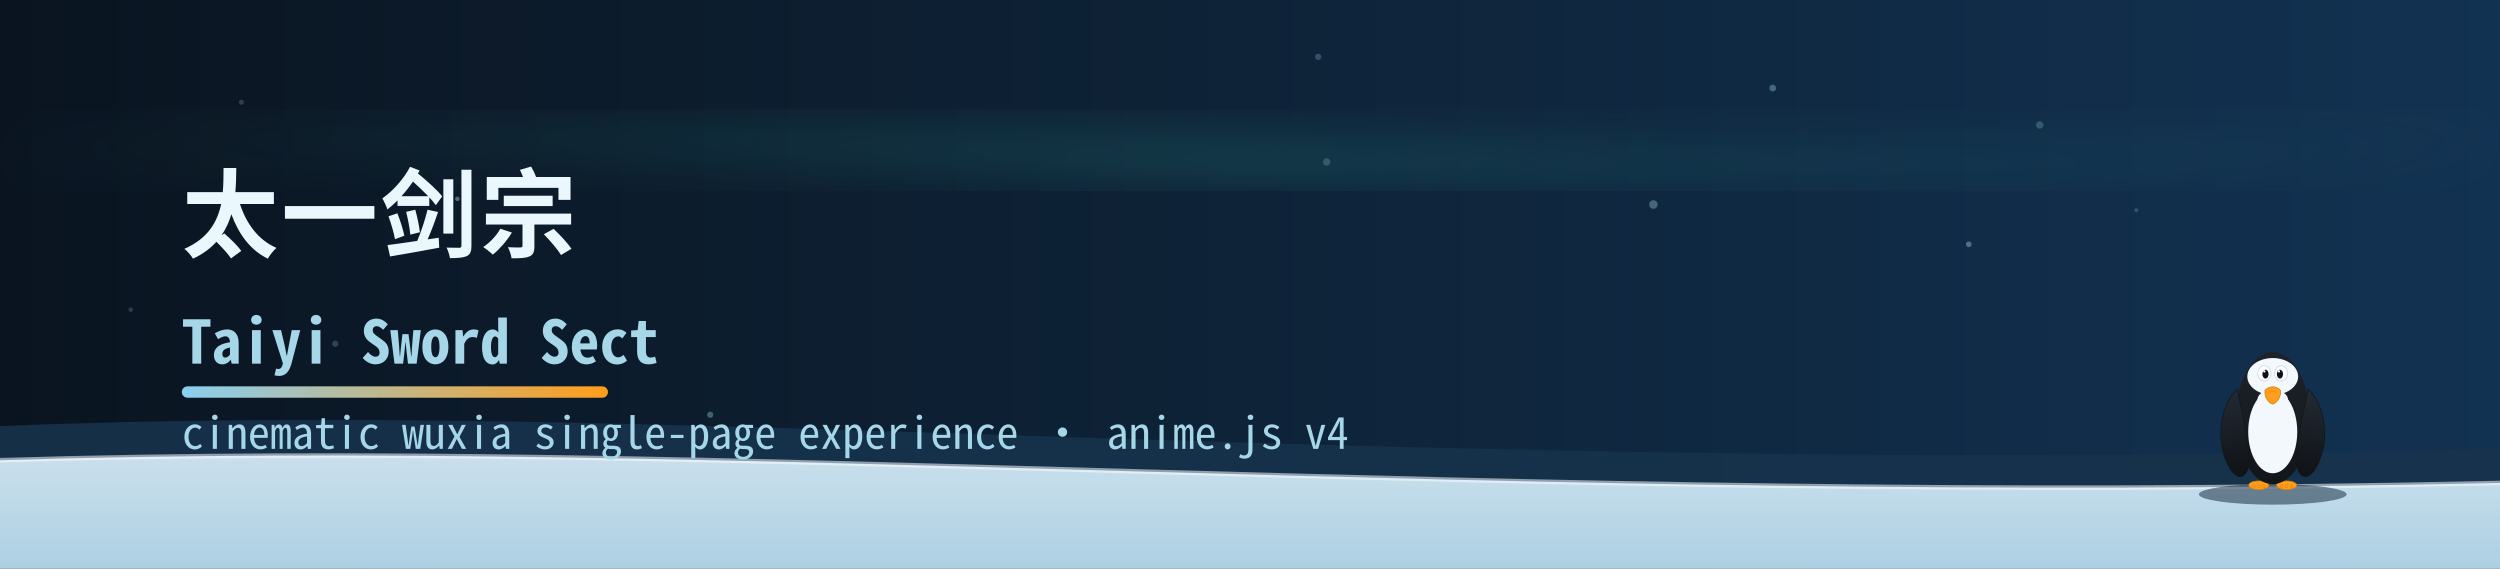
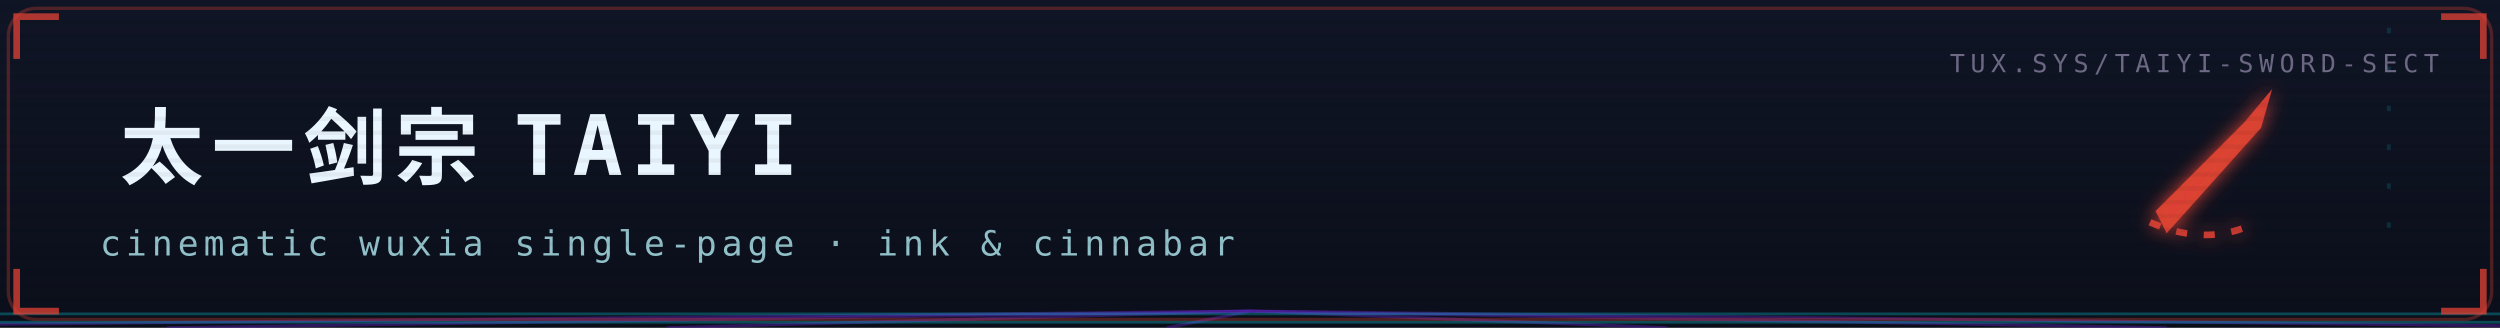
- <svg xmlns="http://www.w3.org/2000/svg" viewBox="0 0 880 200" width="880" height="200" role="img" aria-label="太一剑宗 banner">
+ <svg xmlns="http://www.w3.org/2000/svg" viewBox="0 0 900 118" width="900" height="118" role="img" aria-label="太一剑宗 TAIYI neon banner">
  <defs>
-     <linearGradient id="skyGrad" x1="0" y1="0" x2="0" y2="1">
-       <stop offset="0" stop-color="#0A1420" />
-       <stop offset="0.55" stop-color="#0E2338" />
-       <stop offset="1" stop-color="#123252" />
+     <linearGradient id="nSky" x1="0" y1="0" x2="0" y2="1">
+       <stop offset="0" stop-color="#0B0F1A" />
+       <stop offset="0.62" stop-color="#0C1322" />
+       <stop offset="1" stop-color="#0D1424" />
    </linearGradient>
-     <linearGradient id="iceGrad" x1="0" y1="0" x2="0" y2="1">
-       <stop offset="0" stop-color="#D9EFFA" />
-       <stop offset="1" stop-color="#B9DDF0" />
+     <linearGradient id="nCard" x1="0" y1="0" x2="0" y2="1">
+       <stop offset="0" stop-color="#101526" />
+       <stop offset="1" stop-color="#0B0F1A" />
    </linearGradient>
-     <linearGradient id="tuxBody" x1="0" y1="0" x2="0" y2="1">
-       <stop offset="0" stop-color="#1D232B" />
-       <stop offset="1" stop-color="#12151A" />
+     <linearGradient id="nBody" x1="0" y1="0" x2="0" y2="1">
+       <stop offset="0" stop-color="#1A2033" />
+       <stop offset="1" stop-color="#0A0E1A" />
    </linearGradient>
-     <linearGradient id="tuxWing" x1="0" y1="0" x2="0" y2="1">
-       <stop offset="0" stop-color="#232A33" />
-       <stop offset="1" stop-color="#0F1216" />
+     <linearGradient id="nWing" x1="0" y1="0" x2="0" y2="1">
+       <stop offset="0" stop-color="#1E2438" />
+       <stop offset="1" stop-color="#0D1119" />
    </linearGradient>
-     <linearGradient id="aurT" x1="0" y1="0" x2="1" y2="0">
-       <stop offset="0" stop-color="#35E0C2" stop-opacity="0" />
-       <stop offset="0.5" stop-color="#35E0C2" />
-       <stop offset="1" stop-color="#35E0C2" stop-opacity="0" />
+     <linearGradient id="nSun" x1="0" y1="0" x2="0" y2="1">
+       <stop offset="0" stop-color="#F6C177" />
+       <stop offset="0.25" stop-color="#FFB25E" />
+       <stop offset="0.5" stop-color="#FF7A59" />
+       <stop offset="0.75" stop-color="#FF4D6D" />
+       <stop offset="1" stop-color="#FF2A6D" />
    </linearGradient>
-     <linearGradient id="aurV" x1="0" y1="0" x2="1" y2="0">
-       <stop offset="0" stop-color="#7C6CFF" stop-opacity="0" />
-       <stop offset="0.5" stop-color="#7C6CFF" />
-       <stop offset="1" stop-color="#7C6CFF" stop-opacity="0" />
+     <linearGradient id="nFloor" x1="0" y1="0" x2="0" y2="1">
+       <stop offset="0" stop-color="#0D1424" stop-opacity="0" />
+       <stop offset="1" stop-color="#05070F" stop-opacity="0.85" />
    </linearGradient>
-     <radialGradient id="moonGlow" cx="0.5" cy="0.5" r="0.5">
-       <stop offset="0" stop-color="#EAF7FC" stop-opacity="0.7" />
-       <stop offset="1" stop-color="#EAF7FC" stop-opacity="0" />
+     <linearGradient id="nFadeWhite" x1="0" y1="0" x2="0" y2="1">
+       <stop offset="0" stop-color="#FFFFFF" stop-opacity="0.9" />
+       <stop offset="1" stop-color="#FFFFFF" stop-opacity="0" />
+     </linearGradient>
+     <radialGradient id="nShadow" cx="0.5" cy="0.5" r="0.5">
+       <stop offset="0" stop-color="#FF2A6D" stop-opacity="0.34" />
+       <stop offset="0.55" stop-color="#FF2A6D" stop-opacity="0.12" />
+       <stop offset="1" stop-color="#FF2A6D" stop-opacity="0" />
    </radialGradient>
-     <radialGradient id="vig" cx="0.42" cy="0.42" r="0.75">
+     <radialGradient id="nScreen" cx="0.5" cy="0.35" r="0.75">
+       <stop offset="0" stop-color="#05D9E8" stop-opacity="0.16" />
+       <stop offset="1" stop-color="#05D9E8" stop-opacity="0" />
+     </radialGradient>
+     <linearGradient id="sweepG" x1="0" y1="0" x2="1" y2="0">
+       <stop offset="0" stop-color="#05D9E8" stop-opacity="0.02" />
+       <stop offset="0.75" stop-color="#05D9E8" stop-opacity="0.16" />
+       <stop offset="1" stop-color="#05D9E8" stop-opacity="0.22" />
+     </linearGradient>
+     <pattern id="nDots" width="22" height="22" patternUnits="userSpaceOnUse">
+       <circle cx="11" cy="11" r="0.9" fill="#05D9E8" opacity="0.14" />
+     </pattern>
+     <radialGradient id="nVig" cx="0.45" cy="0.42" r="0.78">
      <stop offset="0" stop-color="#000000" stop-opacity="0" />
-       <stop offset="0.72" stop-color="#000000" stop-opacity="0" />
-       <stop offset="1" stop-color="#04070C" stop-opacity="0.5" />
+       <stop offset="0.7" stop-color="#000000" stop-opacity="0" />
+       <stop offset="1" stop-color="#03050A" stop-opacity="0.55" />
    </radialGradient>
-     <filter id="blurA" x="-40%" y="-40%" width="180%" height="180%">
-       <feGaussianBlur stdDeviation="14" />
+     <radialGradient id="nSunHalo" cx="0.5" cy="0.5" r="0.5">
+       <stop offset="0" stop-color="#FF2A6D" stop-opacity="0.32" />
+       <stop offset="1" stop-color="#FF2A6D" stop-opacity="0" />
+     </radialGradient>
+     <filter id="glowC" x="-90%" y="-90%" width="280%" height="280%">
+       <feGaussianBlur stdDeviation="2.6" result="b" />
+       <feMerge>
+         <feMergeNode in="b" />
+         <feMergeNode in="SourceGraphic" />
+       </feMerge>
    </filter>
-     <filter id="blurB" x="-40%" y="-40%" width="180%" height="180%">
-       <feGaussianBlur stdDeviation="9" />
+     <filter id="glowM" x="-90%" y="-90%" width="280%" height="280%">
+       <feGaussianBlur stdDeviation="3.2" result="b" />
+       <feMerge>
+         <feMergeNode in="b" />
+         <feMergeNode in="SourceGraphic" />
+       </feMerge>
    </filter>
-     <filter id="panelShadow" x="-20%" y="-20%" width="140%" height="140%">
-       <feDropShadow dx="0" dy="6" stdDeviation="9" flood-color="#04070C" flood-opacity="0.65" />
+     <filter id="glowG" x="-90%" y="-90%" width="280%" height="280%">
+       <feGaussianBlur stdDeviation="2.0" result="b" />
+       <feMerge>
+         <feMergeNode in="b" />
+         <feMergeNode in="SourceGraphic" />
+       </feMerge>
    </filter>
-     <radialGradient id="tuxHalo" cx="0.5" cy="0.5" r="0.5">
-       <stop offset="0" stop-color="#050D17" stop-opacity="0.6" />
-       <stop offset="0.75" stop-color="#050D17" stop-opacity="0.25" />
-       <stop offset="1" stop-color="#050D17" stop-opacity="0" />
-     </radialGradient>
+     <filter id="titleGlow" x="-60%" y="-120%" width="220%" height="340%">
+       <feGaussianBlur stdDeviation="5.5" result="b" />
+       <feMerge>
+         <feMergeNode in="b" />
+         <feMergeNode in="b" />
+         <feMergeNode in="SourceGraphic" />
+       </feMerge>
+     </filter>
+     <filter id="soft6" x="-60%" y="-60%" width="220%" height="220%">
+       <feGaussianBlur stdDeviation="5" />
+     </filter>
  </defs>
-   <defs>
-     <linearGradient id="bgR" x1="0" y1="0" x2="1" y2="0">
-       <stop offset="0" stop-color="#0A1420" />
-       <stop offset="0.5" stop-color="#0E2338" />
-       <stop offset="1" stop-color="#123252" />
-     </linearGradient>
-     <linearGradient id="accent" x1="0" y1="0" x2="1" y2="0">
-       <stop offset="0" stop-color="#89CFF0" />
-       <stop offset="1" stop-color="#FF9E1B" />
-     </linearGradient>
-   </defs>
-   <rect width="880" height="200" fill="url(#bgR)" />
-   <path d="M 0,150 C 240,140 480,168 880,158 L 880,200 L 0,200 Z" fill="#16324B" opacity="0.9" />
-   <path d="M 0,162 C 260,154 520,178 880,170 L 880,200 L 0,200 Z" fill="url(#iceGrad)" opacity="0.92" />
-   <path d="M 0,162 C 260,154 520,178 880,170" stroke="#F6FBFF" stroke-width="1.6" fill="none" opacity="0.55" />
-   <g filter="url(#blurB)" opacity="0.16">
-     <path d="M -20,60 C 220,20 480,90 900,45" stroke="url(#aurT)" stroke-width="18" fill="none" />
+   <rect width="900" height="118" fill="url(#nCard)" />
+   <line x1="450" y1="112" x2="-120" y2="118" stroke="#5B21B6" stroke-width="1.1" opacity="0.45" />
+   <line x1="450" y1="112" x2="60" y2="118" stroke="#5B21B6" stroke-width="1.1" opacity="0.45" />
+   <line x1="450" y1="112" x2="240" y2="118" stroke="#5B21B6" stroke-width="1.1" opacity="0.45" />
+   <line x1="450" y1="112" x2="420" y2="118" stroke="#5B21B6" stroke-width="1.1" opacity="0.45" />
+   <line x1="450" y1="112" x2="600" y2="118" stroke="#5B21B6" stroke-width="1.1" opacity="0.45" />
+   <line x1="450" y1="112" x2="780" y2="118" stroke="#5B21B6" stroke-width="1.1" opacity="0.45" />
+   <line x1="450" y1="112" x2="960" y2="118" stroke="#5B21B6" stroke-width="1.1" opacity="0.45" />
+   <line x1="0" y1="113" x2="900" y2="113" stroke="#05D9E8" stroke-width="1" opacity="0.3" />
+   <line x1="0" y1="116" x2="900" y2="116" stroke="#05D9E8" stroke-width="1" opacity="0.3" />
+   <line x1="860" y1="10" x2="860" y2="92" stroke="#05D9E8" stroke-width="1.4" stroke-dasharray="2 12" opacity="0.14">
+     <animate attributeName="stroke-dashoffset" values="0;-56" dur="6.2s" repeatCount="indefinite" />
+   </line>
+   <g>
+     <animateTransform attributeName="transform" type="translate" values="0 0;0 0;-5 0;4 0;-2 0;0 0;0 0" keyTimes="0;0.953;0.958;0.968;0.978;0.988;1" dur="5.2s" repeatCount="indefinite" additive="sum" />
+     <text x="162.3" y="64" text-anchor="middle" font-family="ui-monospace, 'Cascadia Code', 'JetBrains Mono', Menlo, Consolas, monospace" font-size="30" font-weight="700" letter-spacing="3" fill="#05D9E8" opacity="0">太一剑宗 TAIYI<animate attributeName="opacity" values="0;0;0.9;0;0.7;0;0" keyTimes="0;0.955;0.965;0.975;0.985;0.995;1" dur="5.2s" repeatCount="indefinite" calcMode="discrete" />
+     </text>
+     <text x="168.3" y="64" text-anchor="middle" font-family="ui-monospace, 'Cascadia Code', 'JetBrains Mono', Menlo, Consolas, monospace" font-size="30" font-weight="700" letter-spacing="3" fill="#FF2A6D" opacity="0">太一剑宗 TAIYI<animate attributeName="opacity" values="0;0;0;0.85;0;0.6;0" keyTimes="0;0.955;0.962;0.972;0.982;0.992;1" dur="5.2s" repeatCount="indefinite" calcMode="discrete" />
+     </text>
+     <text x="165.3" y="64" text-anchor="middle" font-family="ui-monospace, 'Cascadia Code', 'JetBrains Mono', Menlo, Consolas, monospace" font-size="30" font-weight="700" letter-spacing="3" fill="#EAF6FF" filter="url(url(#titleGlow))">太一剑宗 TAIYI</text>
  </g>
-   <circle cx="46" cy="109" r="0.8" fill="#A5D7E8" opacity="0.20" />
-   <circle cx="85" cy="36" r="0.9" fill="#A5D7E8" opacity="0.21" />
-   <circle cx="161" cy="70" r="0.8" fill="#A5D7E8" opacity="0.44" />
-   <circle cx="693" cy="86" r="1.0" fill="#A5D7E8" opacity="0.41" />
-   <circle cx="250" cy="146" r="1.1" fill="#A5D7E8" opacity="0.36" />
-   <circle cx="467" cy="57" r="1.3" fill="#A5D7E8" opacity="0.23" />
-   <circle cx="464" cy="20" r="1.1" fill="#A5D7E8" opacity="0.26" />
-   <circle cx="624" cy="31" r="1.2" fill="#A5D7E8" opacity="0.36" />
-   <circle cx="118" cy="121" r="1.1" fill="#A5D7E8" opacity="0.23" />
-   <circle cx="582" cy="72" r="1.5" fill="#A5D7E8" opacity="0.35" />
-   <circle cx="752" cy="74" r="0.7" fill="#A5D7E8" opacity="0.22" />
-   <circle cx="718" cy="44" r="1.3" fill="#A5D7E8" opacity="0.25" />
-   <text x="64" y="88" font-family="ui-monospace, 'Cascadia Code', 'JetBrains Mono', Menlo, Consolas, 'Noto Sans Mono CJK SC', monospace" font-size="34" font-weight="bold" fill="#EAF7FC" letter-spacing="1">太一剑宗</text>
-   <text x="64" y="128" font-family="ui-monospace, 'Cascadia Code', 'JetBrains Mono', Menlo, Consolas, 'Noto Sans Mono CJK SC', monospace" font-size="21" font-weight="bold" fill="#A5D7E8">Taiyi Sword Sect</text>
-   <rect x="64" y="136" width="150" height="4" rx="2" fill="url(#accent)" />
-   <text x="64" y="158" font-family="ui-monospace, 'Cascadia Code', 'JetBrains Mono', Menlo, Consolas, 'Noto Sans Mono CJK SC', monospace" font-size="15.5" fill="#A5D7E8">cinematic wuxia single-page experience · anime.js v4</text>
-   <ellipse cx="800" cy="174" rx="26.0" ry="3.64" fill="#0B2236" opacity="0.5" />
-   <g transform="translate(800,172) scale(0.52) translate(-800,-172)">
-     <g transform="translate(0,0.0)">
-       <g transform="rotate(0.00 800 172)">
-         <ellipse cx="790.6" cy="169.7" rx="6.8" ry="2.9" fill="#FF9E1B" stroke="#D97E08" stroke-width="0.52" />
-         <circle cx="787.3" cy="170.4" r="1.0" fill="#FF9E1B" stroke="#D97E08" stroke-width="0.31" />
-         <circle cx="790.6" cy="170.4" r="1.0" fill="#FF9E1B" stroke="#D97E08" stroke-width="0.31" />
-         <circle cx="794.0" cy="170.4" r="1.0" fill="#FF9E1B" stroke="#D97E08" stroke-width="0.31" />
-         <ellipse cx="809.4" cy="169.7" rx="6.8" ry="2.9" fill="#FF9E1B" stroke="#D97E08" stroke-width="0.52" />
-         <circle cx="806.0" cy="170.4" r="1.0" fill="#FF9E1B" stroke="#D97E08" stroke-width="0.31" />
-         <circle cx="809.4" cy="170.4" r="1.0" fill="#FF9E1B" stroke="#D97E08" stroke-width="0.31" />
-         <circle cx="812.7" cy="170.4" r="1.0" fill="#FF9E1B" stroke="#D97E08" stroke-width="0.31" />
-         <ellipse cx="800" cy="124.2" rx="25.0" ry="44.7" fill="url(#tuxBody)" />
-         <ellipse cx="800" cy="96.1" rx="17.2" ry="12.5" fill="#F3F8FC" />
-         <rect x="789.6" y="106.5" width="20.8" height="17.7" rx="5.7" fill="#F3F8FC" />
-         <ellipse cx="800" cy="133.5" rx="16.6" ry="28.1" fill="#F3F8FC" />
-         <ellipse cx="794.3" cy="94.0" rx="4.4" ry="5.2" fill="#FFFFFF" stroke="#C7D8E4" stroke-width="0.52" />
-         <ellipse cx="795.1" cy="94.5" rx="2.1" ry="3.0" fill="#101418" />
-         <circle cx="794.3" cy="92.6" r="0.8" fill="#FFFFFF" />
-         <ellipse cx="805.7" cy="94.0" rx="4.4" ry="5.2" fill="#FFFFFF" stroke="#C7D8E4" stroke-width="0.52" />
-         <ellipse cx="804.9" cy="94.5" rx="2.1" ry="3.0" fill="#101418" />
-         <circle cx="804.2" cy="92.6" r="0.8" fill="#FFFFFF" />
-         <path d="M 794.8,105.4 C 797.9,102.3 802.1,102.3 805.2,105.4 C 806.0,109.6 802.6,114.3 800,114.8 C 797.4,114.3 794.0,109.6 794.8,105.4 Z" fill="#FF9E1B" stroke="#D97E08" stroke-width="0.52" />
-         <path d="M 797.7,107.0 Q 800,105.2 802.3,107.0" stroke="#D97E08" stroke-width="0.52" fill="none" opacity="0.6" />
-         <g transform="translate(777.1,110.6) rotate(-10.0) ">
-           <path d="M 0,-6 C -13,2 -21,25 -15,44 C -11,57 -2,55 0,40 C 2,26 0,8 0,-6 Z" fill="url(#tuxWing)" stroke="#12151A" stroke-width="0.52" />
-         </g>
-         <g transform="translate(822.9,110.6) rotate(10.0) scale(-1,1)">
-           <path d="M 0,-6 C -13,2 -21,25 -15,44 C -11,57 -2,55 0,40 C 2,26 0,8 0,-6 Z" fill="url(#tuxWing)" stroke="#12151A" stroke-width="0.52" />
-         </g>
-       </g>
-     </g>
+   <text x="36" y="92" font-family="ui-monospace, 'Cascadia Code', 'JetBrains Mono', Menlo, Consolas, monospace" font-size="12.5" letter-spacing="1.8" fill="#9CCFD8" opacity="0.92">cinematic wuxia single-page · ink &amp; cinnabar</text>
+   <text x="878" y="26" text-anchor="end" font-family="ui-monospace, 'Cascadia Code', 'JetBrains Mono', Menlo, Consolas, monospace" font-size="9" letter-spacing="2" fill="#6E6A86">TUX.SYS/TAIYI-SWORD-SECT</text>
+   <g filter="url(#glowM)">
+     <path d="M 780,84 L 814,46 L 818,32 L 808,44 L 776,76 Z" fill="#E34234" opacity="0.9" />
+     <path d="M 774,80 Q 792,88 808,82" stroke="#E34234" stroke-width="2.4" fill="none" opacity="0.85" stroke-dasharray="4 6">
+       <animate attributeName="stroke-dashoffset" values="0;-40" dur="2.2s" repeatCount="indefinite" />
+     </path>
  </g>
+   <g opacity="1">
+     <rect x="0" y="2" width="900" height="1.6" fill="#000000" opacity="0.05" />
+     <rect x="0" y="7" width="900" height="1.6" fill="#000000" opacity="0.05" />
+     <rect x="0" y="12" width="900" height="1.6" fill="#000000" opacity="0.05" />
+     <rect x="0" y="17" width="900" height="1.6" fill="#000000" opacity="0.05" />
+     <rect x="0" y="22" width="900" height="1.6" fill="#000000" opacity="0.05" />
+     <rect x="0" y="27" width="900" height="1.6" fill="#000000" opacity="0.05" />
+     <rect x="0" y="32" width="900" height="1.6" fill="#000000" opacity="0.05" />
+     <rect x="0" y="37" width="900" height="1.6" fill="#000000" opacity="0.05" />
+     <rect x="0" y="42" width="900" height="1.6" fill="#000000" opacity="0.05" />
+     <rect x="0" y="47" width="900" height="1.6" fill="#000000" opacity="0.05" />
+     <rect x="0" y="52" width="900" height="1.6" fill="#000000" opacity="0.05" />
+     <rect x="0" y="57" width="900" height="1.6" fill="#000000" opacity="0.05" />
+     <rect x="0" y="62" width="900" height="1.6" fill="#000000" opacity="0.05" />
+     <rect x="0" y="67" width="900" height="1.6" fill="#000000" opacity="0.05" />
+     <rect x="0" y="72" width="900" height="1.6" fill="#000000" opacity="0.05" />
+     <rect x="0" y="77" width="900" height="1.6" fill="#000000" opacity="0.05" />
+     <rect x="0" y="82" width="900" height="1.6" fill="#000000" opacity="0.05" />
+     <rect x="0" y="87" width="900" height="1.6" fill="#000000" opacity="0.05" />
+     <rect x="0" y="92" width="900" height="1.6" fill="#000000" opacity="0.05" />
+     <rect x="0" y="97" width="900" height="1.6" fill="#000000" opacity="0.05" />
+     <rect x="0" y="102" width="900" height="1.6" fill="#000000" opacity="0.05" />
+     <rect x="0" y="107" width="900" height="1.6" fill="#000000" opacity="0.05" />
+     <rect x="0" y="112" width="900" height="1.6" fill="#000000" opacity="0.05" />
+     <rect x="0" y="117" width="900" height="1.6" fill="#000000" opacity="0.05" />
+   </g>
+   <rect x="3" y="3" width="894" height="112" rx="10" fill="none" stroke="#E34234" stroke-width="1.2" opacity="0.3" />
+   <path d="M 20,6 H 6 V 20" fill="none" stroke="#E34234" stroke-width="2.4" opacity="0.75" stroke-linecap="square" />
+   <path d="M 880,6 H 894 V 20" fill="none" stroke="#E34234" stroke-width="2.4" opacity="0.75" stroke-linecap="square" />
+   <path d="M 20,112 H 6 V 98" fill="none" stroke="#E34234" stroke-width="2.4" opacity="0.75" stroke-linecap="square" />
+   <path d="M 880,112 H 894 V 98" fill="none" stroke="#E34234" stroke-width="2.4" opacity="0.75" stroke-linecap="square" />
</svg>
